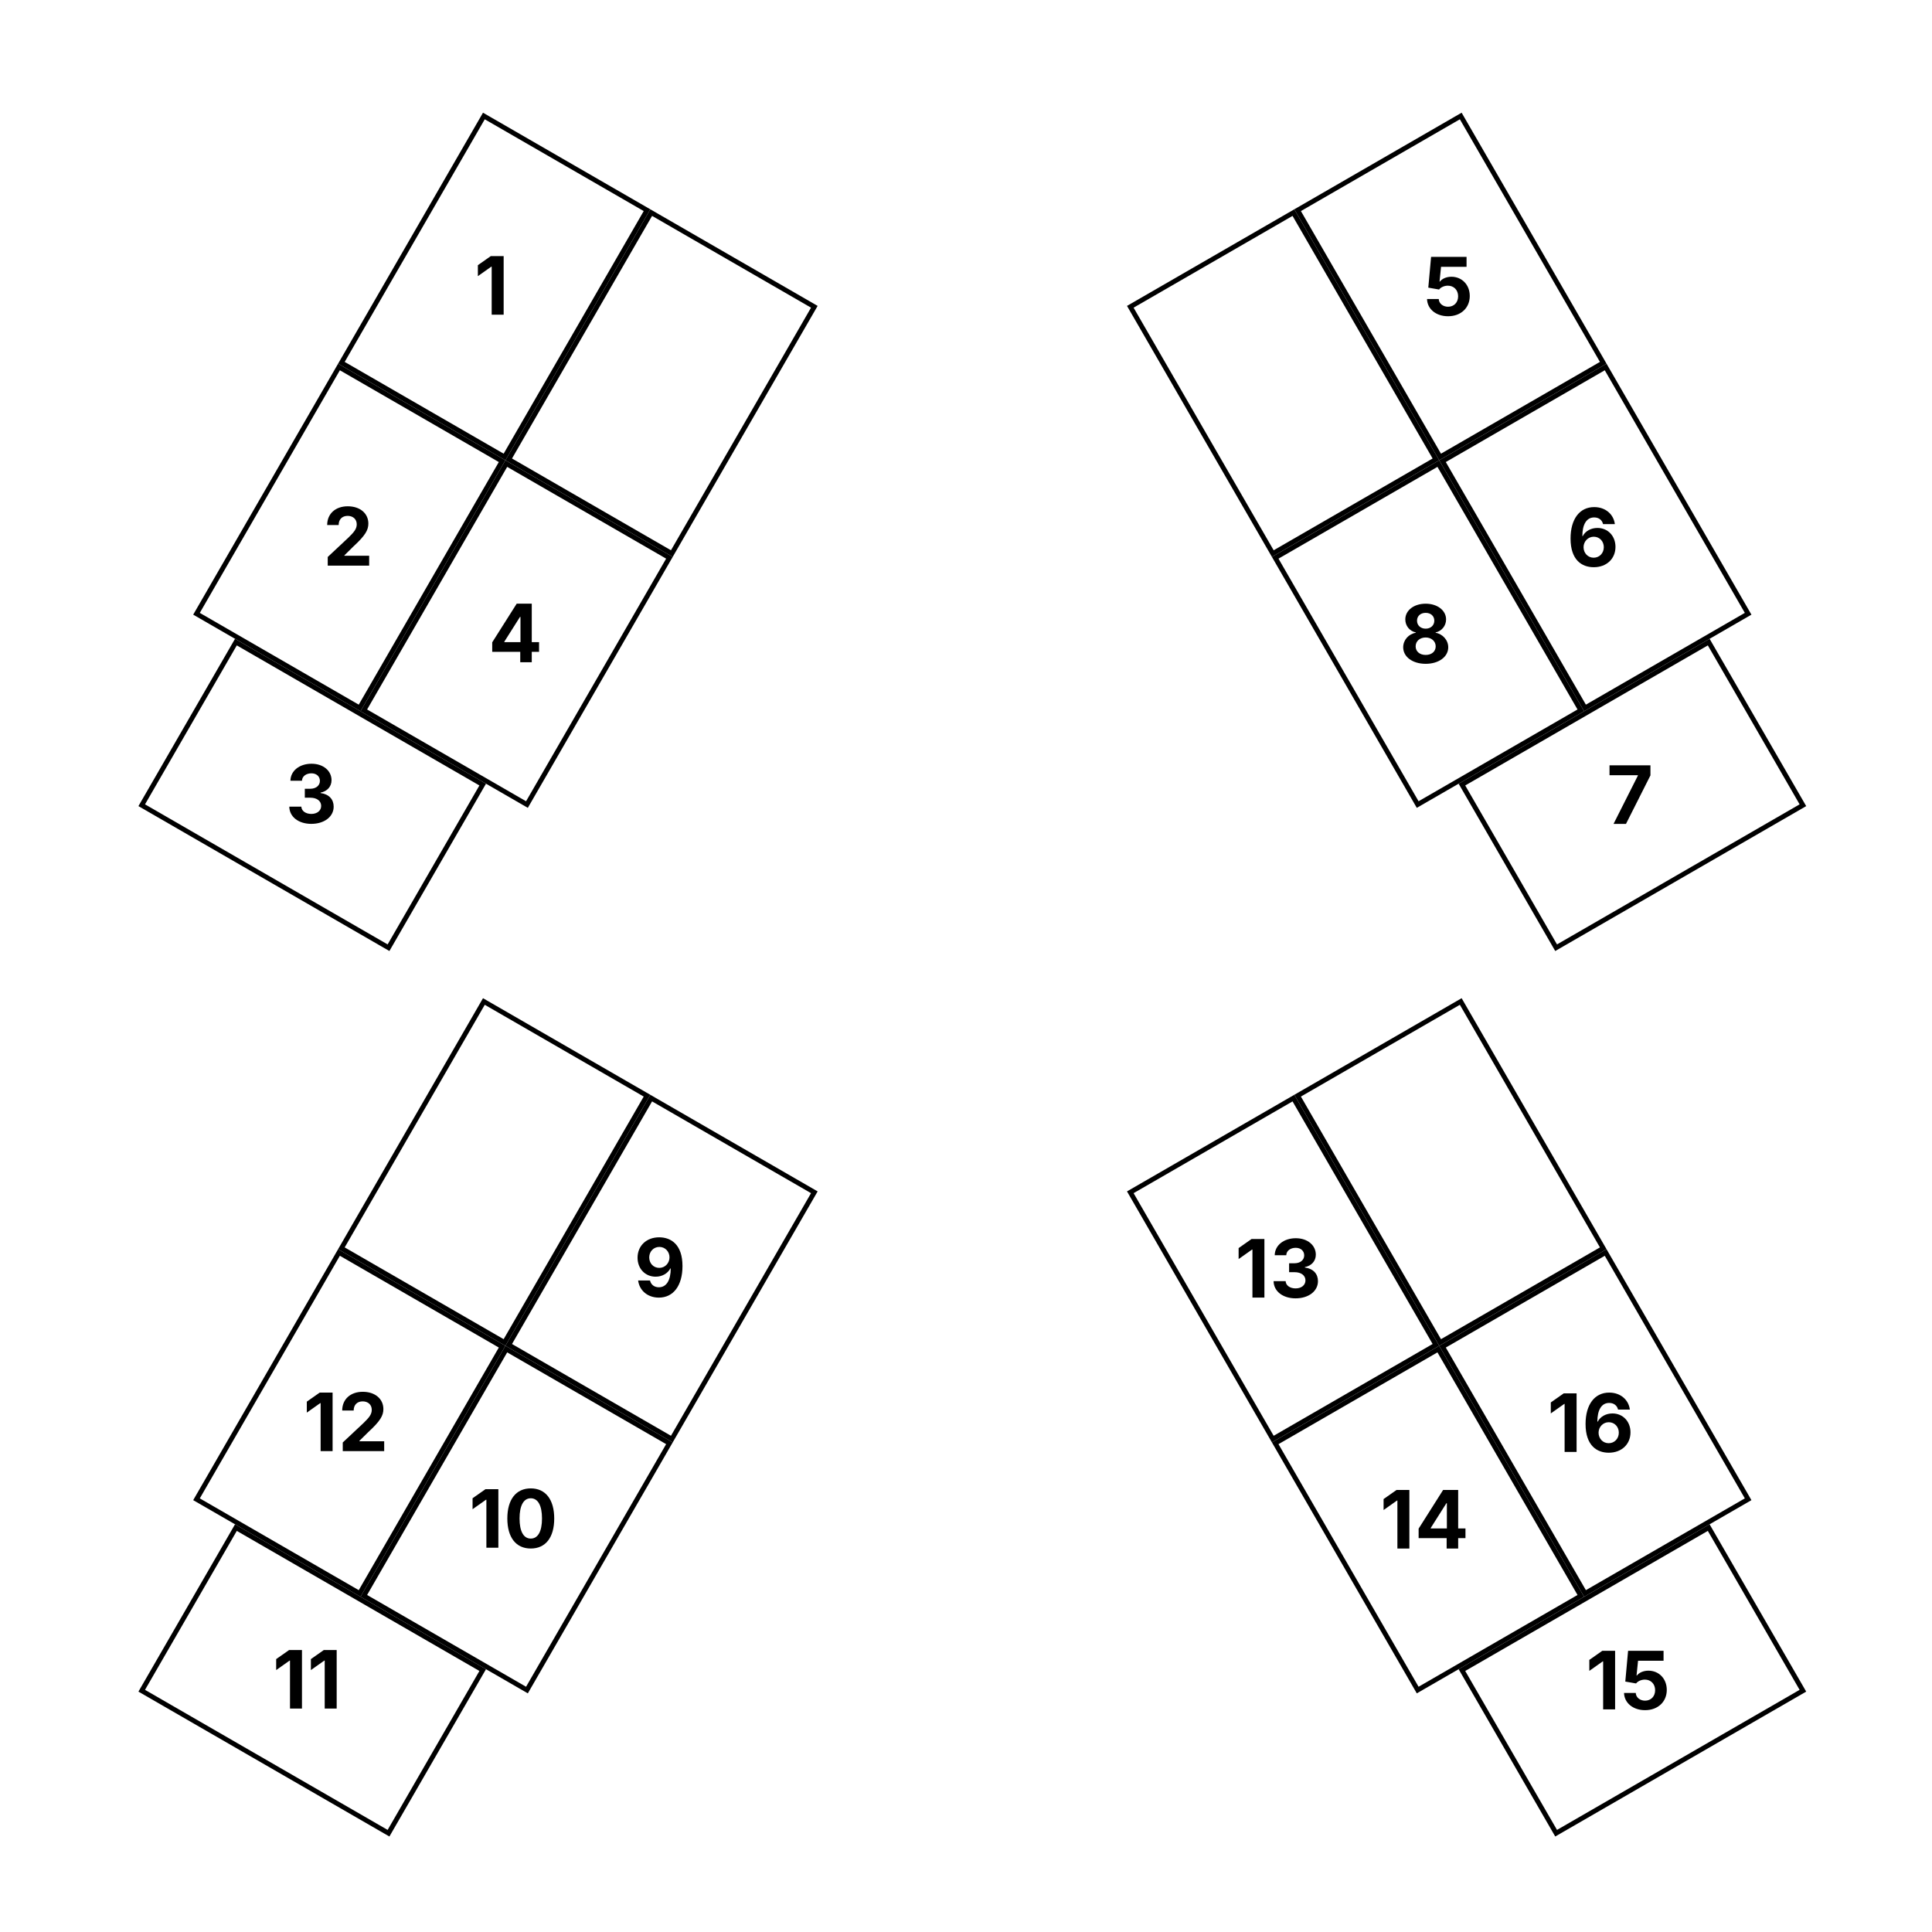
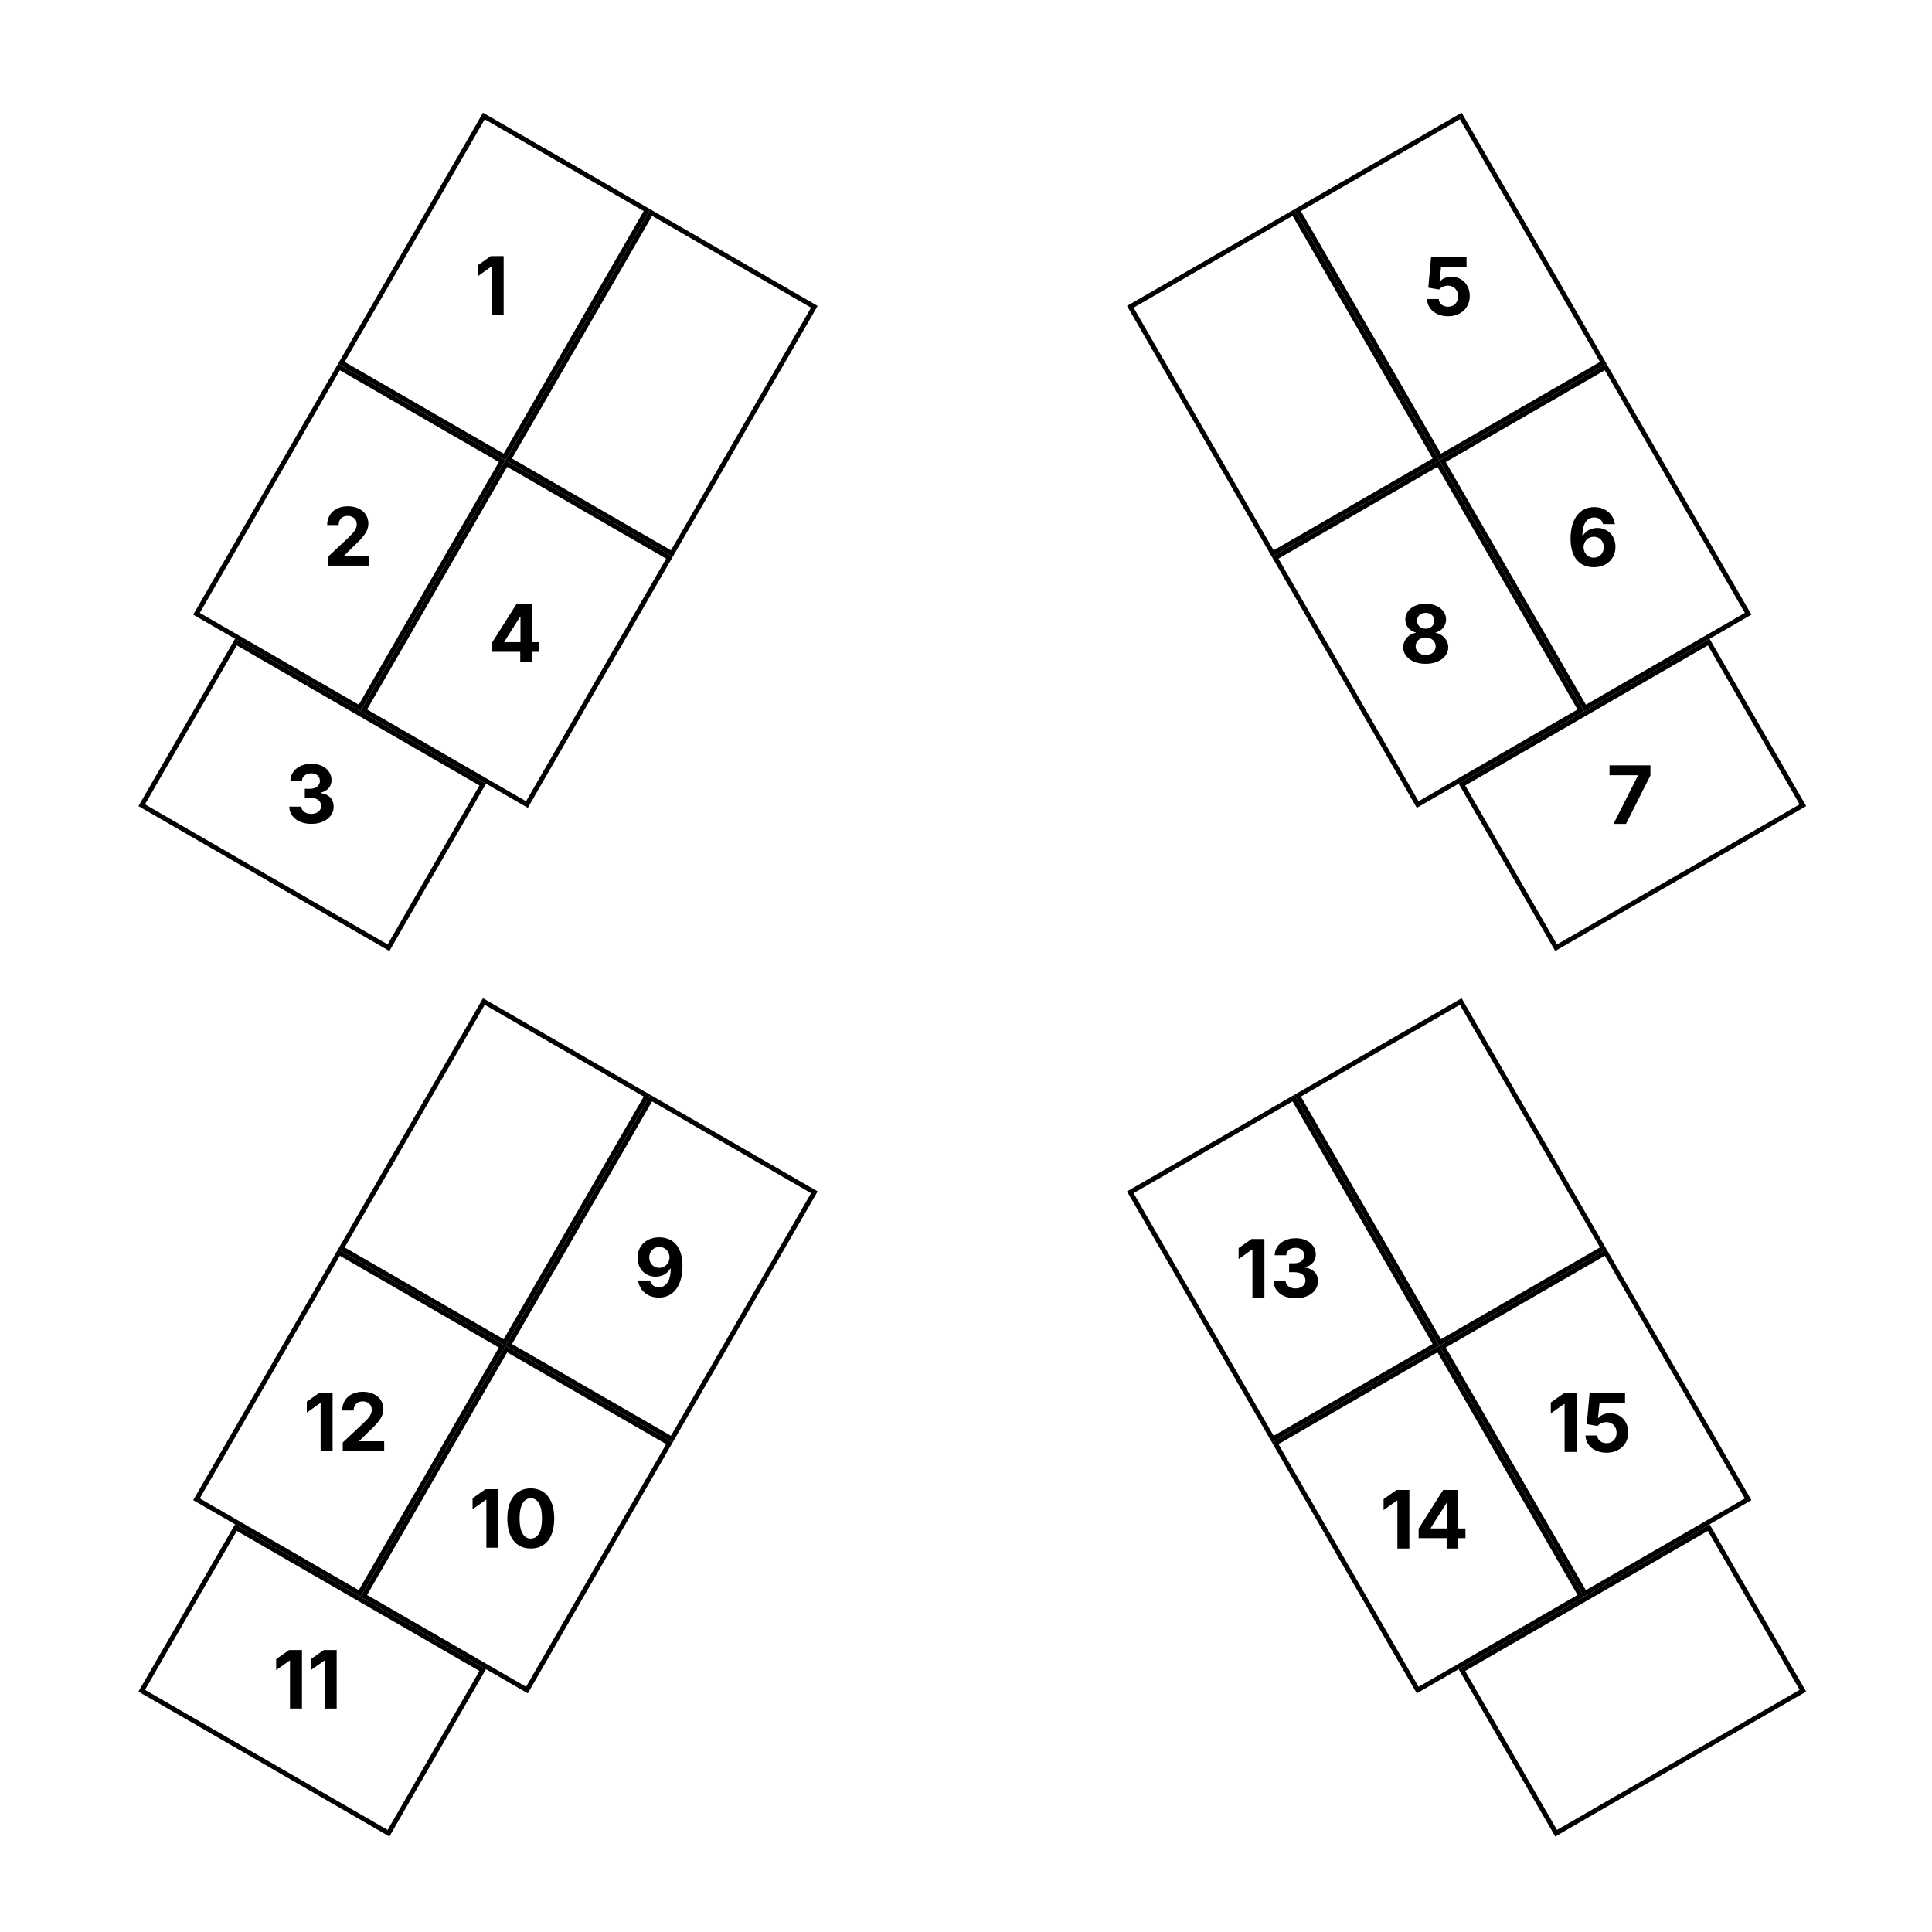
<svg xmlns="http://www.w3.org/2000/svg" width="530" height="530" viewBox="0 0 1200 1200" fill="none">
  <rect width="1200" height="1200" fill="white" />
  <rect x="966.53" y="1138.64" width="117" height="177" transform="rotate(-120 966.53 1138.64)" stroke="black" stroke-width="3" />
  <text fill="black" xml:space="preserve" style="white-space: pre" font-family="Inter" font-size="50" font-weight="bold" letter-spacing="0em">
-     <tspan x="960.966" y="901.826">16</tspan>
+     <tspan x="960.966" y="901.826">15</tspan>
  </text>
  <rect x="805.972" y="680.549" width="117" height="177" transform="rotate(-30 805.972 680.549)" stroke="black" stroke-width="3" />
-   <text fill="black" xml:space="preserve" style="white-space: pre" font-family="Inter" font-size="50" font-weight="bold" letter-spacing="0em">
-     <tspan x="984.895" y="1061.73">15</tspan>
-   </text>
  <rect x="895.972" y="836.434" width="117" height="177" transform="rotate(-30 895.972 836.434)" stroke="black" stroke-width="3" />
  <text fill="black" xml:space="preserve" style="white-space: pre" font-family="Inter" font-size="50" font-weight="bold" letter-spacing="0em">
    <tspan x="857.104" y="961.826">14</tspan>
  </text>
  <rect x="792.049" y="896.434" width="117" height="177" transform="rotate(-30 792.049 896.434)" stroke="black" stroke-width="3" />
  <text fill="black" xml:space="preserve" style="white-space: pre" font-family="Inter" font-size="50" font-weight="bold" letter-spacing="0em">
    <tspan x="767.068" y="805.941">13</tspan>
  </text>
  <rect x="702.049" y="740.549" width="117" height="177" transform="rotate(-30 702.049 740.549)" stroke="black" stroke-width="3" />
  <text fill="black" xml:space="preserve" style="white-space: pre" font-family="Inter" font-size="50" font-weight="bold" letter-spacing="0em">
    <tspan x="884.088" y="195.941">5</tspan>
  </text>
  <rect x="966.53" y="588.643" width="117" height="177" transform="rotate(-120 966.53 588.643)" stroke="black" stroke-width="3" />
  <text fill="black" xml:space="preserve" style="white-space: pre" font-family="Inter" font-size="50" font-weight="bold" letter-spacing="0em">
    <tspan x="973.198" y="351.826">6</tspan>
  </text>
  <rect x="805.972" y="130.549" width="117" height="177" transform="rotate(-30 805.972 130.549)" stroke="black" stroke-width="3" />
  <text fill="black" xml:space="preserve" style="white-space: pre" font-family="Inter" font-size="50" font-weight="bold" letter-spacing="0em">
    <tspan x="997.872" y="511.729">7</tspan>
  </text>
  <rect x="895.972" y="286.434" width="117" height="177" transform="rotate(-30 895.972 286.434)" stroke="black" stroke-width="3" />
  <text fill="black" xml:space="preserve" style="white-space: pre" font-family="Inter" font-size="50" font-weight="bold" letter-spacing="0em">
    <tspan x="869.25" y="411.826">8</tspan>
  </text>
  <rect x="792.049" y="346.434" width="117" height="177" transform="rotate(-30 792.049 346.434)" stroke="black" stroke-width="3" />
  <rect x="702.049" y="190.549" width="117" height="177" transform="rotate(-30 702.049 190.549)" stroke="black" stroke-width="3" />
  <text fill="black" xml:space="preserve" style="white-space: pre" font-family="Inter" font-size="50" font-weight="bold" letter-spacing="0em">
    <tspan x="393.698" y="805.441">9</tspan>
  </text>
  <rect x="88.03" y="1050.14" width="117" height="177" transform="rotate(-60 88.0298 1050.14)" stroke="black" stroke-width="3" />
  <text fill="black" xml:space="preserve" style="white-space: pre" font-family="Inter" font-size="50" font-weight="bold" letter-spacing="0em">
    <tspan x="291.258" y="961.326">10</tspan>
  </text>
  <rect x="404.472" y="682.049" width="117" height="177" transform="rotate(30 404.472 682.049)" stroke="black" stroke-width="3" />
  <text fill="black" xml:space="preserve" style="white-space: pre" font-family="Inter" font-size="50" font-weight="bold" letter-spacing="0em">
    <tspan x="169.277" y="1061.23">11</tspan>
  </text>
  <rect x="314.472" y="837.934" width="117" height="177" transform="rotate(30 314.472 837.934)" stroke="black" stroke-width="3" />
  <text fill="black" xml:space="preserve" style="white-space: pre" font-family="Inter" font-size="50" font-weight="bold" letter-spacing="0em">
    <tspan x="188.3" y="901.326">12</tspan>
  </text>
  <rect x="210.549" y="777.934" width="117" height="177" transform="rotate(30 210.549 777.934)" stroke="black" stroke-width="3" />
  <rect x="300.549" y="622.049" width="117" height="177" transform="rotate(30 300.549 622.049)" stroke="black" stroke-width="3" />
  <rect x="88.03" y="500.143" width="117" height="177" transform="rotate(-60 88.0298 500.143)" stroke="black" stroke-width="3" />
  <text fill="black" xml:space="preserve" style="white-space: pre" font-family="Inter" font-size="50" font-weight="bold" letter-spacing="0em">
    <tspan x="303.258" y="411.326">4</tspan>
  </text>
  <rect x="404.472" y="132.049" width="117" height="177" transform="rotate(30 404.472 132.049)" stroke="black" stroke-width="3" />
  <text fill="black" xml:space="preserve" style="white-space: pre" font-family="Inter" font-size="50" font-weight="bold" letter-spacing="0em">
    <tspan x="177.261" y="511.229">3</tspan>
  </text>
  <rect x="314.472" y="287.934" width="117" height="177" transform="rotate(30 314.472 287.934)" stroke="black" stroke-width="3" />
  <text fill="black" xml:space="preserve" style="white-space: pre" font-family="Inter" font-size="50" font-weight="bold" letter-spacing="0em">
    <tspan x="200.531" y="351.326">2</tspan>
  </text>
  <rect x="210.549" y="227.934" width="117" height="177" transform="rotate(30 210.549 227.934)" stroke="black" stroke-width="3" />
  <text fill="black" xml:space="preserve" style="white-space: pre" font-family="Inter" font-size="50" font-weight="bold" letter-spacing="0em">
    <tspan x="294.547" y="195.441">1</tspan>
  </text>
  <rect x="300.549" y="72.049" width="117" height="177" transform="rotate(30 300.549 72.049)" stroke="black" stroke-width="3" />
</svg>
